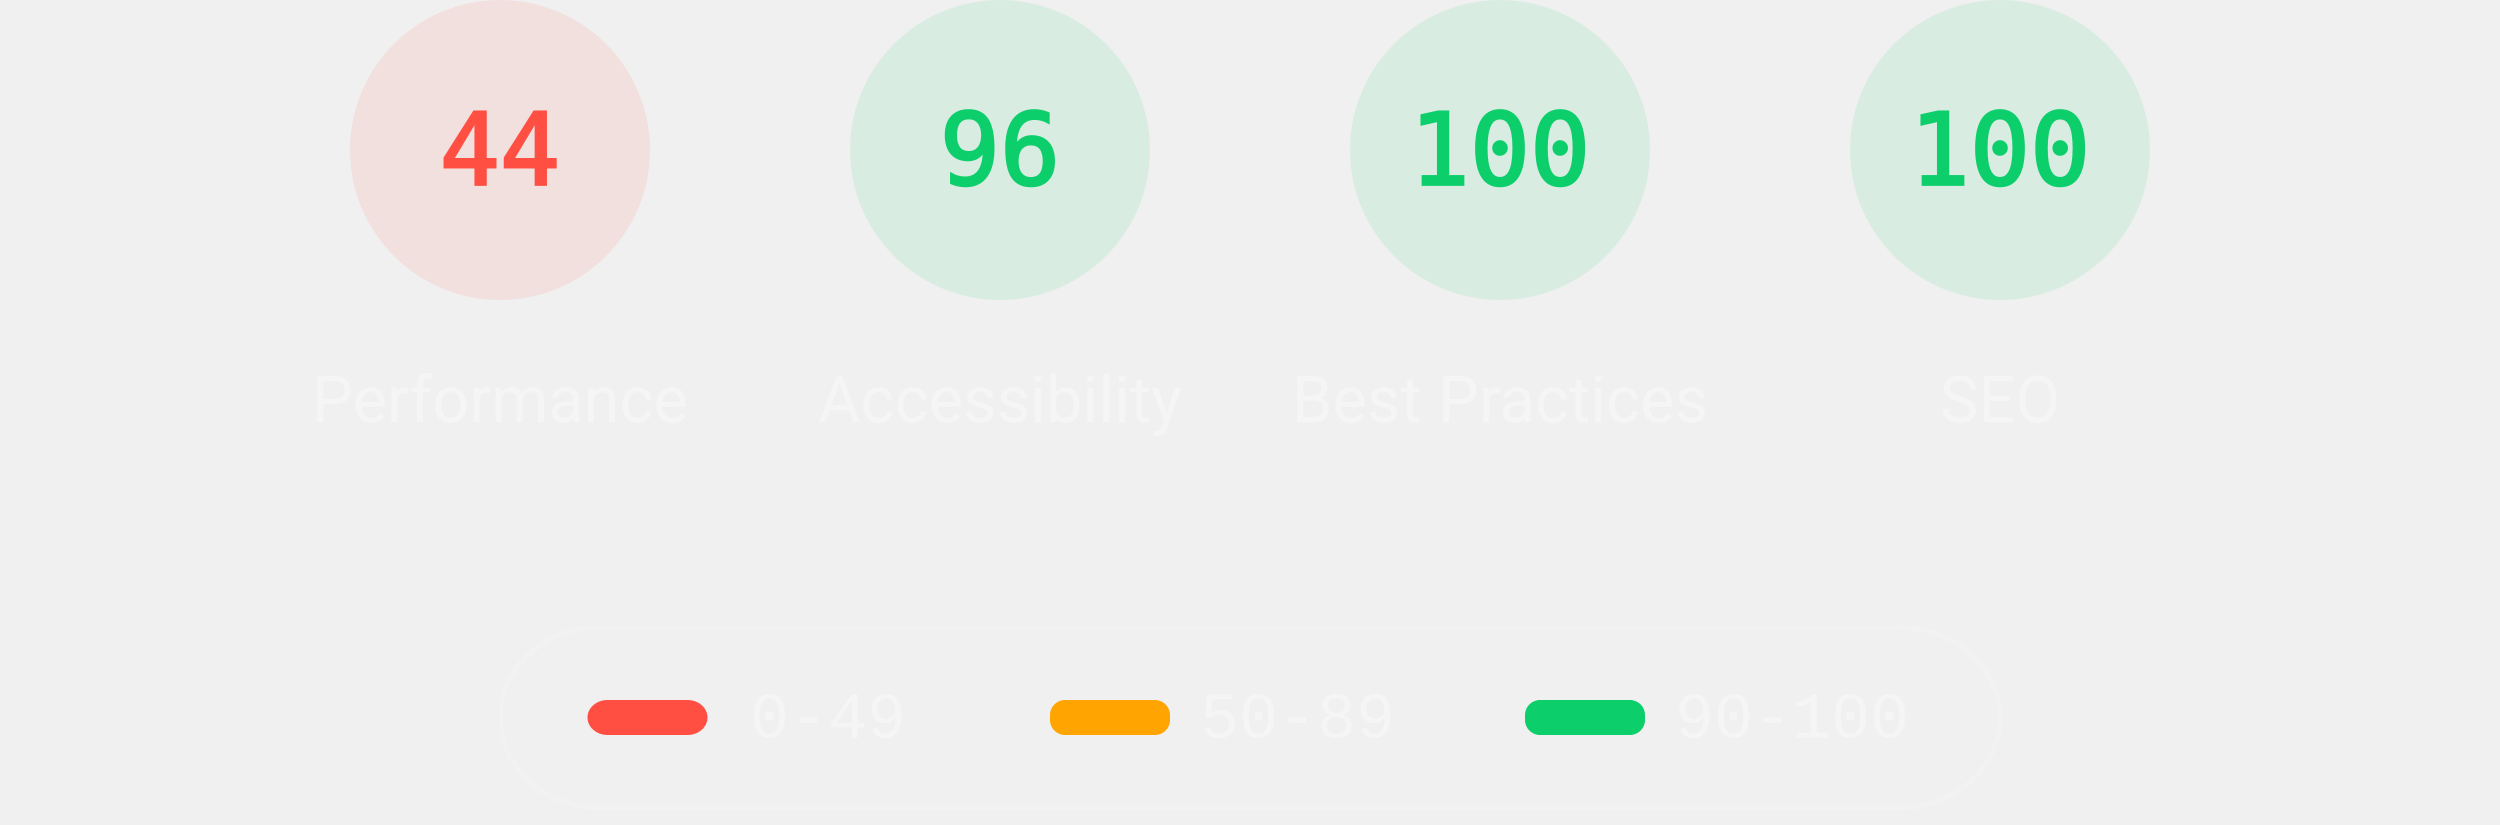
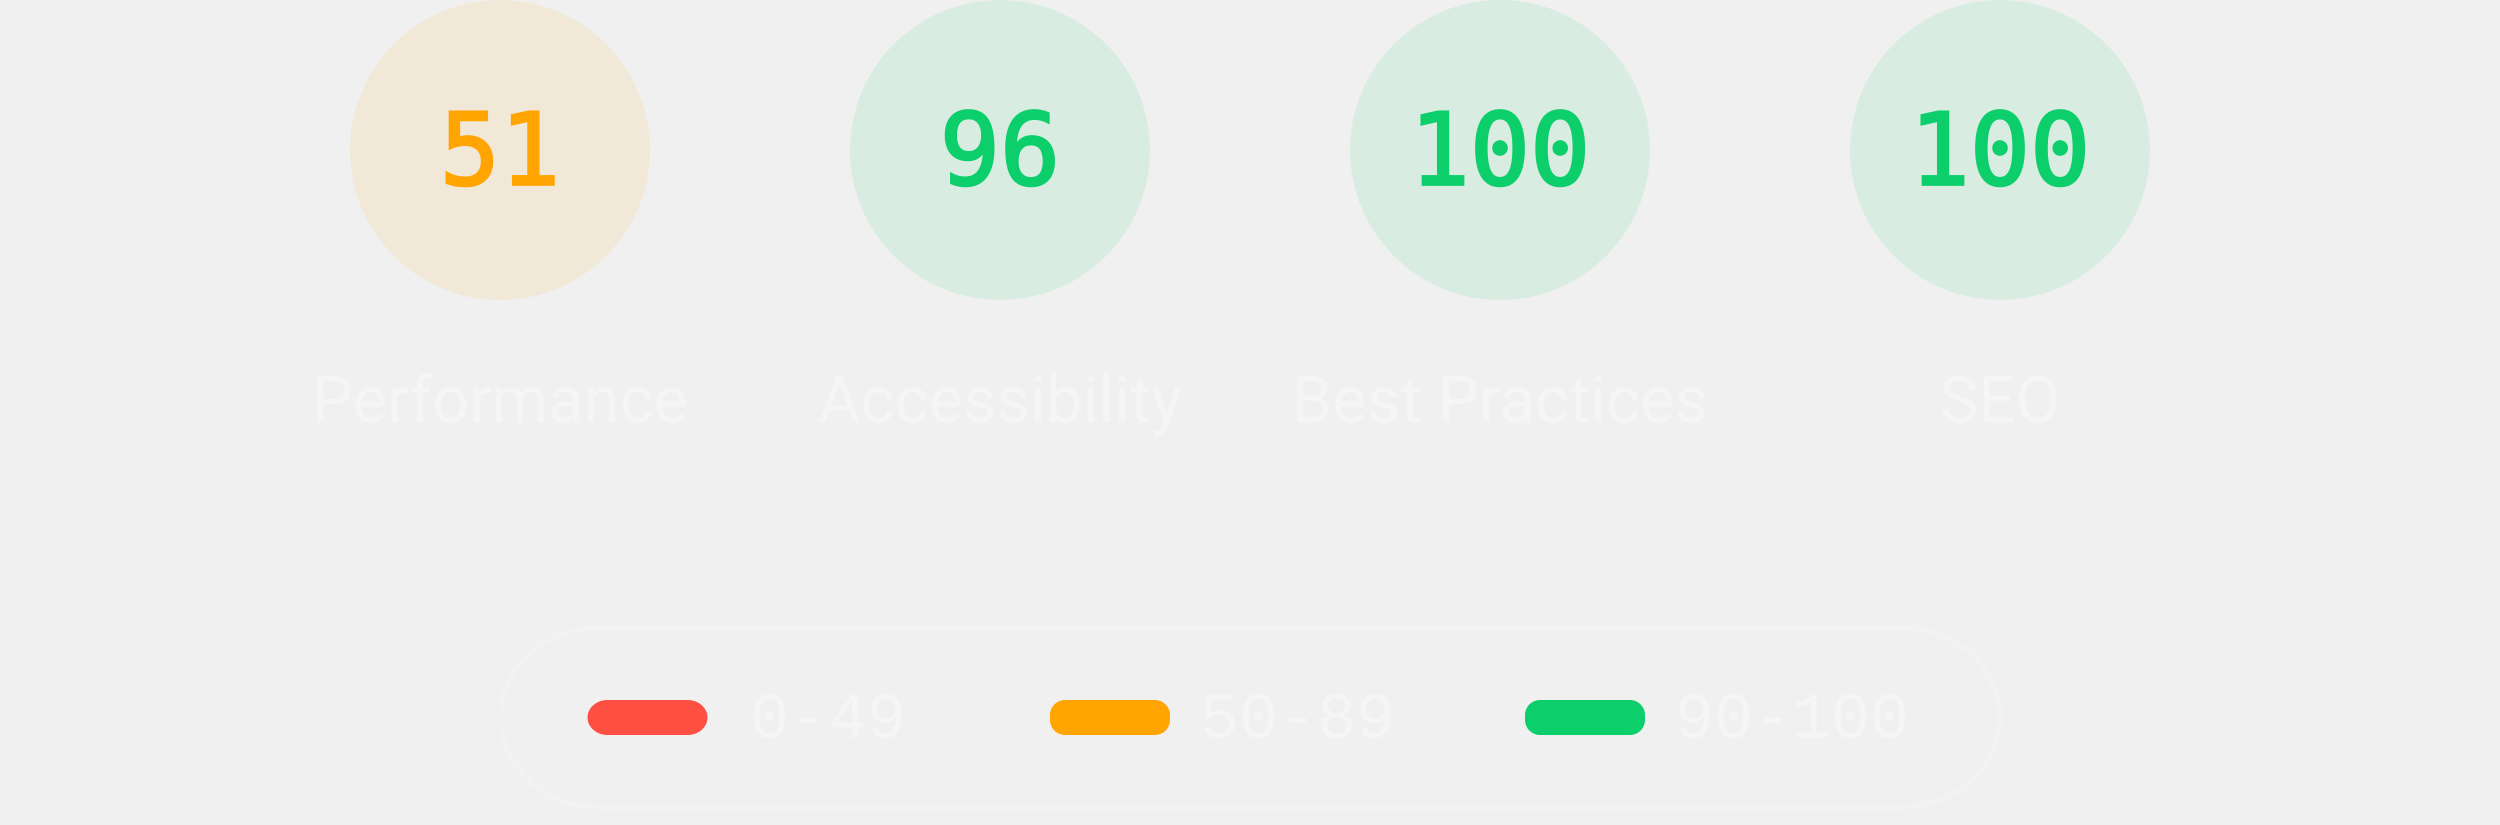
<svg xmlns="http://www.w3.org/2000/svg" class="theme--dark" fill="none" width="1000" height="330">
  <style>
			.gauge-base {
				opacity: 0.1
			}

			.gauge-arc {
				fill: none;
				animation-delay: 250ms;
				stroke-linecap: round;
				transform: rotate(-90deg);
				transform-origin: 100px 60px;
				animation: load-gauge 1s ease forwards
			}

			.guage-text {
				font-size: 40px;
				font-family: monospace;
				text-align: center
			}

			.guage-red {
				color: #ff4e42;
				fill: #ff4e42;
				stroke: #ff4e42
			}
			.guage-orange {
				color: #ffa400;
				fill: #ffa400;
				stroke: #ffa400
			}
			.guage-green {
				color: #0cce6b;
				fill: #0cce6b;
				stroke: #0cce6b
			}
			.theme--agnostic .guage-undefined {
				color: #5c5c5c;
				fill: #5c5c5c;
				stroke: #5c5c5c
			}
			.theme--light .guage-undefined {
				color: #1e1e1e;
				fill: #1e1e1e;
				stroke: #1e1e1e
			}
			.theme--dark .guage-undefined {
				color: #f5f5f5;
				fill: #f5f5f5;
				stroke: #f5f5f5
			}

			.guage-title {
				stroke: none;
				font-size: 26px;
				line-height: 26px;
				font-family: Roboto, Halvetica, Arial, sans-serif
			}
			.metric.guage-title {
				font-family: 'Courier New', Courier, monospace
			}
			.theme--agnostic .guage-title {
				color: #737373;
				fill: #737373
			}
			.theme--light .guage-title {
				color: #212121;
				fill: #212121
			}
			.theme--dark .guage-title {
				color: #f5f5f5;
				fill: #f5f5f5
			}

			@keyframes load-gauge {
				from {
					stroke-dasharray: 0 352.858
				}
			}
			.lh-gauge--pwa__disc {
				fill: #e0e0e0
			}
			.lh-gauge--pwa__logo {
				position: relative;
				fill: #b0b0b0
			}
			.lh-gauge--pwa__invisible {
				display: none
			}
			.lh-gauge--pwa__visible {
				display: inline
			}
			.guage-invisible {
				display: none
			}
			.lh-gauge--pwa__logo--primary-color {
				fill: #304ffe
			}
			.theme--agnostic .lh-gauge--pwa__logo--secondary-color {
				fill: #787878
			}
			.theme--light .lh-gauge--pwa__logo--secondary-color {
				fill: #3d3d3d
			}
			.theme--dark .lh-gauge--pwa__logo--secondary-color {
				fill: #d8b6b6
			}
			.theme--light #svg_2 {
				stroke: #00000022
			}
			.theme--agnostic #svg_2 {
				stroke: #616161
			}
			.theme--light #svg_2 {
				stroke: #00000022
			}
			.theme--dark #svg_2 {
				stroke: #f5f5f566
			}
		</style>
-   <svg class="guage-div guage-perf guage-red" viewBox="0 0 200 200" width="200" height="200" x="100" y="0">
-     <circle class="gauge-base" r="56" cx="100" cy="60" stroke-width="8" />
-     <circle class="gauge-arc guage-arc-1" r="56" cx="100" cy="60" stroke-width="8" style="stroke-dasharray: 154.818, 351.858;" />
-     <text class="guage-text" x="100px" y="60px" alignment-baseline="central" dominant-baseline="central" text-anchor="middle">44</text>
+   <svg class="guage-div guage-perf guage-orange" viewBox="0 0 200 200" width="200" height="200" x="100" y="0">
+     <circle class="gauge-base" r="56" cx="100" cy="60" stroke-width="8" />
+     <circle class="gauge-arc guage-arc-1" r="56" cx="100" cy="60" stroke-width="8" style="stroke-dasharray: 179.448, 351.858;" />
+     <text class="guage-text" x="100px" y="60px" alignment-baseline="central" dominant-baseline="central" text-anchor="middle">51</text>
    <text class="guage-title" x="100px" y="160px" alignment-baseline="central" dominant-baseline="central" text-anchor="middle">Performance</text>
  </svg>
  <svg class="guage-div guage-acc guage-green" viewBox="0 0 200 200" width="200" height="200" x="300" y="0">
    <circle class="gauge-base" r="56" cx="100" cy="60" stroke-width="8" />
    <circle class="gauge-arc guage-arc-2" r="56" cx="100" cy="60" stroke-width="8" style="stroke-dasharray: 337.784, 351.858;" />
    <text class="guage-text" x="100px" y="60px" alignment-baseline="central" dominant-baseline="central" text-anchor="middle">96</text>
    <text class="guage-title" x="100px" y="160px" alignment-baseline="central" dominant-baseline="central" text-anchor="middle">Accessibility</text>
  </svg>
  <svg class="guage-div guage-best guage-green" viewBox="0 0 200 200" width="200" height="200" x="500" y="0">
    <circle class="gauge-base" r="56" cx="100" cy="60" stroke-width="8" />
    <circle class="gauge-arc guage-arc-3" r="56" cx="100" cy="60" stroke-width="8" style="stroke-dasharray: 351.858, 351.858;" />
    <text class="guage-text" x="100px" y="60px" alignment-baseline="central" dominant-baseline="central" text-anchor="middle">100</text>
    <text class="guage-title" x="100px" y="160px" alignment-baseline="central" dominant-baseline="central" text-anchor="middle">Best Practices</text>
  </svg>
  <svg class="guage-div guage-seo guage-green" viewBox="0 0 200 200" width="200" height="200" x="700" y="0">
    <circle class="gauge-base" r="56" cx="100" cy="60" stroke-width="8" />
    <circle class="gauge-arc guage-arc-4" r="56" cx="100" cy="60" stroke-width="8" style="stroke-dasharray: 351.858, 351.858;" />
    <text class="guage-text" x="100px" y="60px" alignment-baseline="central" dominant-baseline="central" text-anchor="middle">100</text>
    <text class="guage-title" x="100px" y="160px" alignment-baseline="central" dominant-baseline="central" text-anchor="middle">SEO</text>
  </svg>
  <svg class="guage-div guage-pwa guage-invisible" viewBox="0 0 200 200" width="200" height="200" x="900" y="0">
    <svg viewBox="0 0 60 60" width="112" height="112" x="44" y="4">
      <defs>
        <linearGradient id="lh-gauge--pwa__check-circle__gradient-0" x1="50%" y1="0%" x2="50%" y2="100%">
          <stop stop-color="#00C852" offset="0%" />
          <stop stop-color="#009688" offset="100%" />
        </linearGradient>
        <linearGradient id="lh-gauge--pwa__installable__shadow-gradient-0" x1="76.056%" x2="24.111%" y1="82.995%" y2="24.735%">
          <stop stop-color="#A5D6A7" offset="0%" />
          <stop stop-color="#80CBC4" offset="100%" />
        </linearGradient>
        <linearGradient id="lh-gauge--pwa__fast-reliable__shadow-gradient-0" x1="76.056%" y1="82.995%" x2="25.678%" y2="26.493%">
          <stop stop-color="#64B5F6" offset="0%" />
          <stop stop-color="#2979FF" offset="100%" />
        </linearGradient>
        <g id="lh-gauge--pwa__fast-reliable-badge-0">
          <circle fill="#FFFFFF" cx="10" cy="10" r="10" />
          <path fill="#304FFE" d="M10 3.58l5.25 2.34v3.5c0 3.23-2.24 6.26-5.25 7-3.01-.74-5.25-3.77-5.25-7v-3.5L10 3.58zm-.47 10.74l2.76-4.83.03-.07c.04-.08 0-.24-.22-.24h-1.64l.47-3.26h-.47l-2.7 4.77c-.02.01.05-.1-.04.05-.09.16-.1.31.18.31h1.63l-.47 3.27h.47z" />
        </g>
        <g id="lh-gauge--pwa__installable-badge-0">
          <circle fill="#FFFFFF" cx="10" cy="10" r="10" />
          <path fill="#009688" d="M10 4.167A5.835 5.835 0 0 0 4.167 10 5.835 5.835 0 0 0 10 15.833 5.835 5.835 0 0 0 15.833 10 5.835 5.835 0 0 0 10 4.167zm2.917 6.416h-2.334v2.334H9.417v-2.334H7.083V9.417h2.334V7.083h1.166v2.334h2.334v1.166z" />
        </g>
      </defs>
      <g stroke="none" fill-rule="nonzero">
        <circle class="lh-gauge--pwa__disc" cx="30" cy="30" r="30" />
        <g class="lh-gauge--pwa__logo">
          <path d="M35.66 19.39l.7-1.75h2L37.4 15 38.6 12l3.4 9h-2.51l-.58-1.61z" />
          <path d="M33.52 21l3.65-9h-2.42l-2.5 5.82L30.5 12h-1.86l-1.9 5.82-1.35-2.65-1.21 3.72L25.4 21h2.38l1.72-5.2 1.64 5.2z" />
          <path fill-rule="nonzero" d="M20.3 17.91h1.48c.45 0 .85-.05 1.2-.15l.39-1.18 1.07-3.3a2.64 2.64 0 0 0-.28-.37c-.55-.6-1.36-.91-2.42-.91H18v9h2.3V17.9zm1.96-3.84c.22.22.33.5.33.87 0 .36-.1.65-.29.87-.2.23-.59.35-1.15.35h-.86v-2.41h.87c.52 0 .89.1 1.1.32z" />
        </g>
        <rect class="lh-gauge--pwa__component lh-gauge--pwa__na-line lh-gauge--pwa__invisible" fill="#FFFFFF" x="20" y="32" width="20" height="4" rx="2" />
        <g class="lh-gauge--pwa__component lh-gauge--pwa__fast-reliable-badge lh-gauge--pwa__invisible" transform="translate(20, 29)">
          <path fill="url(#lh-gauge--pwa__fast-reliable__shadow-gradient-0)" d="M33.63 19.49A30 30 0 0 1 16.2 30.36L3 17.14 17.14 3l16.49 16.49z" />
          <use href="#lh-gauge--pwa__fast-reliable-badge-0" />
        </g>
        <g class="lh-gauge--pwa__component lh-gauge--pwa__installable-badge lh-gauge--pwa__invisible" transform="translate(20, 29)">
          <path fill="url(#lh-gauge--pwa__installable__shadow-gradient-0)" d="M33.629 19.487c-4.272 5.453-10.391 9.39-17.415 10.869L3 17.142 17.142 3 33.63 19.487z" />
          <use href="#lh-gauge--pwa__installable-badge-0" />
        </g>
        <g class="lh-gauge--pwa__component lh-gauge--pwa__fast-reliable-installable-badges lh-gauge--pwa__invisible">
          <g transform="translate(8, 29)">
            <path fill="url(#lh-gauge--pwa__fast-reliable__shadow-gradient-0)" d="M16.321 30.463L3 17.143 17.142 3l22.365 22.365A29.864 29.864 0 0 1 22 31c-1.942 0-3.84-.184-5.679-.537z" />
            <use href="#lh-gauge--pwa__fast-reliable-badge-0" />
          </g>
          <g transform="translate(32, 29)">
            <path fill="url(#lh-gauge--pwa__installable__shadow-gradient-0)" d="M25.982 11.84a30.107 30.107 0 0 1-13.08 15.203L3 17.143 17.142 3l8.84 8.84z" />
            <use href="#lh-gauge--pwa__installable-badge-0" />
          </g>
        </g>
        <g class="lh-gauge--pwa__component lh-gauge--pwa__check-circle lh-gauge--pwa__invisible" transform="translate(18, 28)">
          <circle fill="#FFFFFF" cx="12" cy="12" r="12" />
          <path fill="url(#lh-gauge--pwa__check-circle__gradient-0)" d="M12 2a10 10 0 1 0 0 20 10 10 0 0 0 0-20zm-2 15l-5-5 1.41-1.41L10 14.17l7.59-7.59L19 8l-9 9z" />
        </g>
      </g>
    </svg>
    <text class="guage-title" y="160px" alignment-baseline="central" dominant-baseline="central" text-anchor="middle">
      <tspan x="100px" dy="-6px">Progressive</tspan>
      <tspan x="100px" dy="30px">Web App</tspan>
    </text>
  </svg>
  <svg width="604" height="76" x="200" y="250">
    <g>
      <rect fill="none" id="canvas_background" height="80" width="604" y="-1" x="-1" />
      <g display="none" overflow="visible" y="0" x="0" height="100%" width="100%" id="canvasGrid">
        <rect fill="url(#gridpattern)" stroke-width="0" y="0" x="0" height="100%" width="100%" />
      </g>
    </g>
    <g>
      <rect fill-opacity="0" stroke-width="2" rx="40" id="svg_2" height="72" width="600" y="1" x="0" fill="#000000" />
      <rect stroke="#000" rx="8" id="svg_3" height="14" width="48" y="30" x="35" stroke-opacity="null" stroke-width="0" fill="#ff4e42" />
      <rect stroke="#000" rx="6" id="svg_4" height="14" width="48" y="30" x="220" stroke-opacity="null" stroke-width="0" fill="#ffa400" />
      <rect stroke="#000" rx="6" id="svg_5" height="14" width="48" y="30" x="410" stroke-opacity="null" stroke-width="0" fill="#0cce6b" />
      <text class="metric guage-title" xml:space="preserve" text-anchor="start" font-size="26" id="svg_6" y="45" x="100" stroke-opacity="null" stroke-width="0" stroke="#000">0-49</text>
      <text class="metric guage-title" xml:space="preserve" text-anchor="start" font-size="26" id="svg_7" y="45" x="280" stroke-opacity="null" stroke-width="0" stroke="#000">50-89</text>
      <text class="metric guage-title" xml:space="preserve" text-anchor="start" font-size="26" id="svg_8" y="45" x="470" stroke-opacity="null" stroke-width="0" stroke="#000">90-100</text>
    </g>
  </svg>
</svg>
